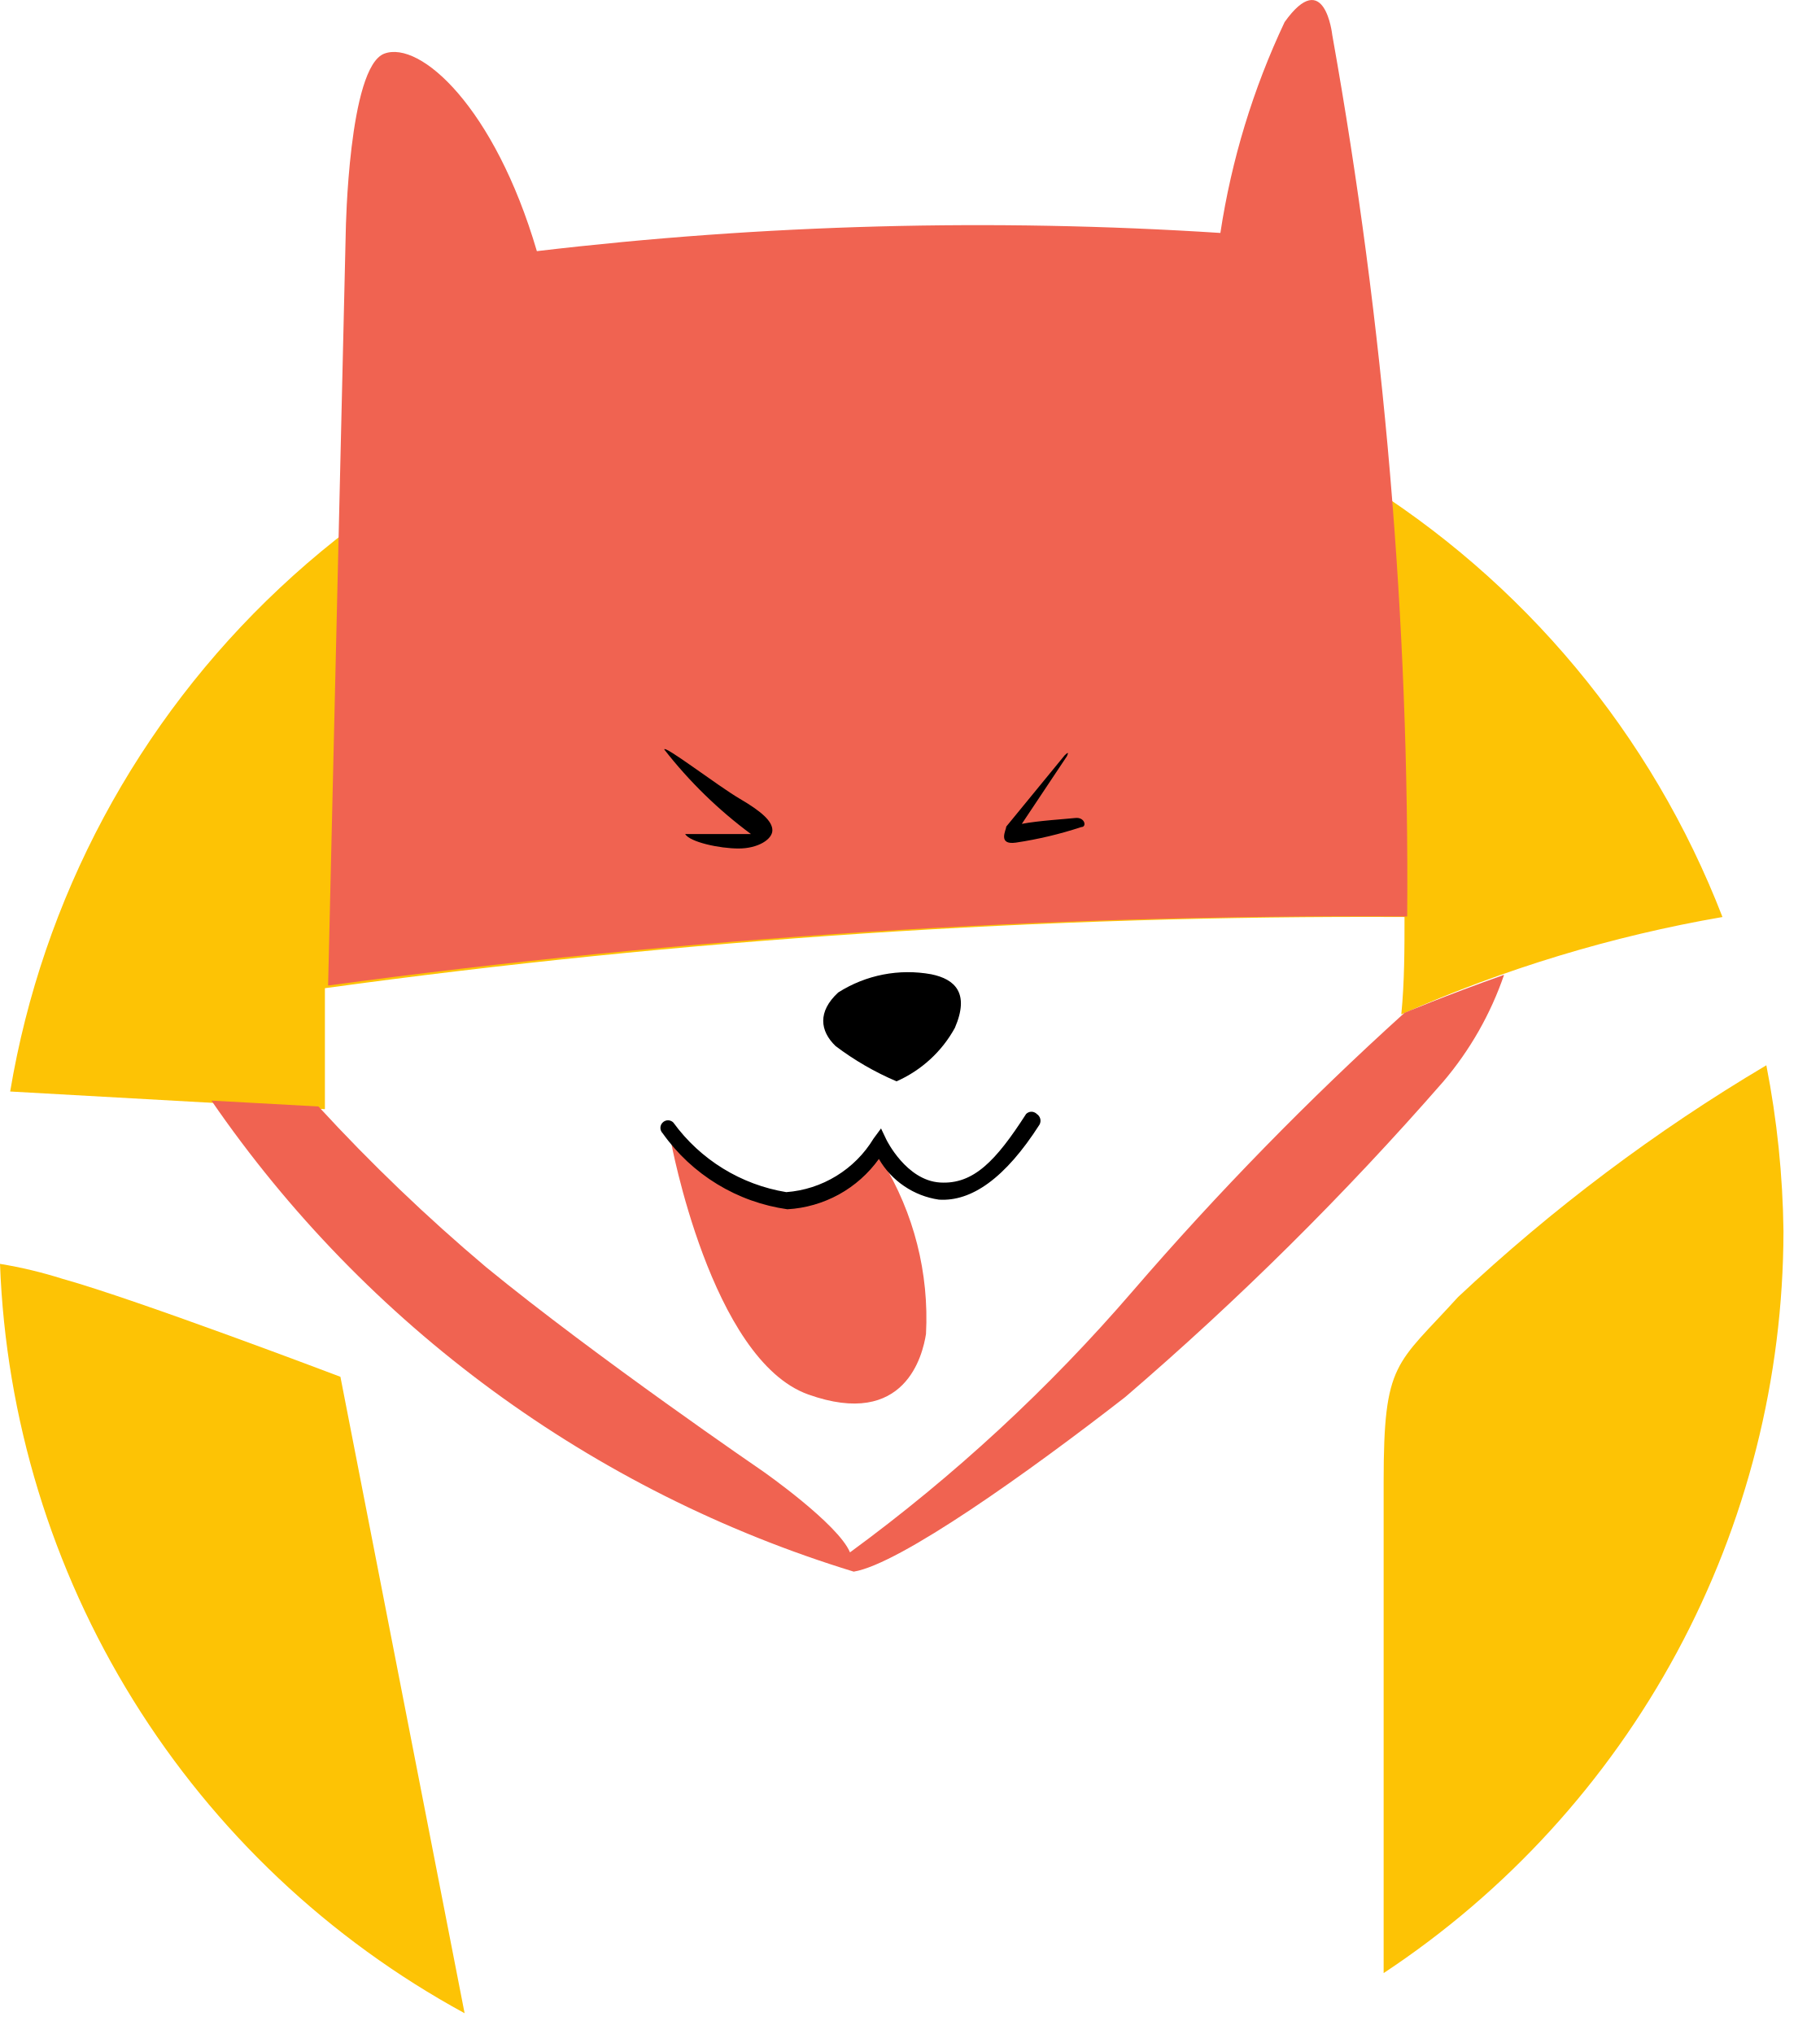
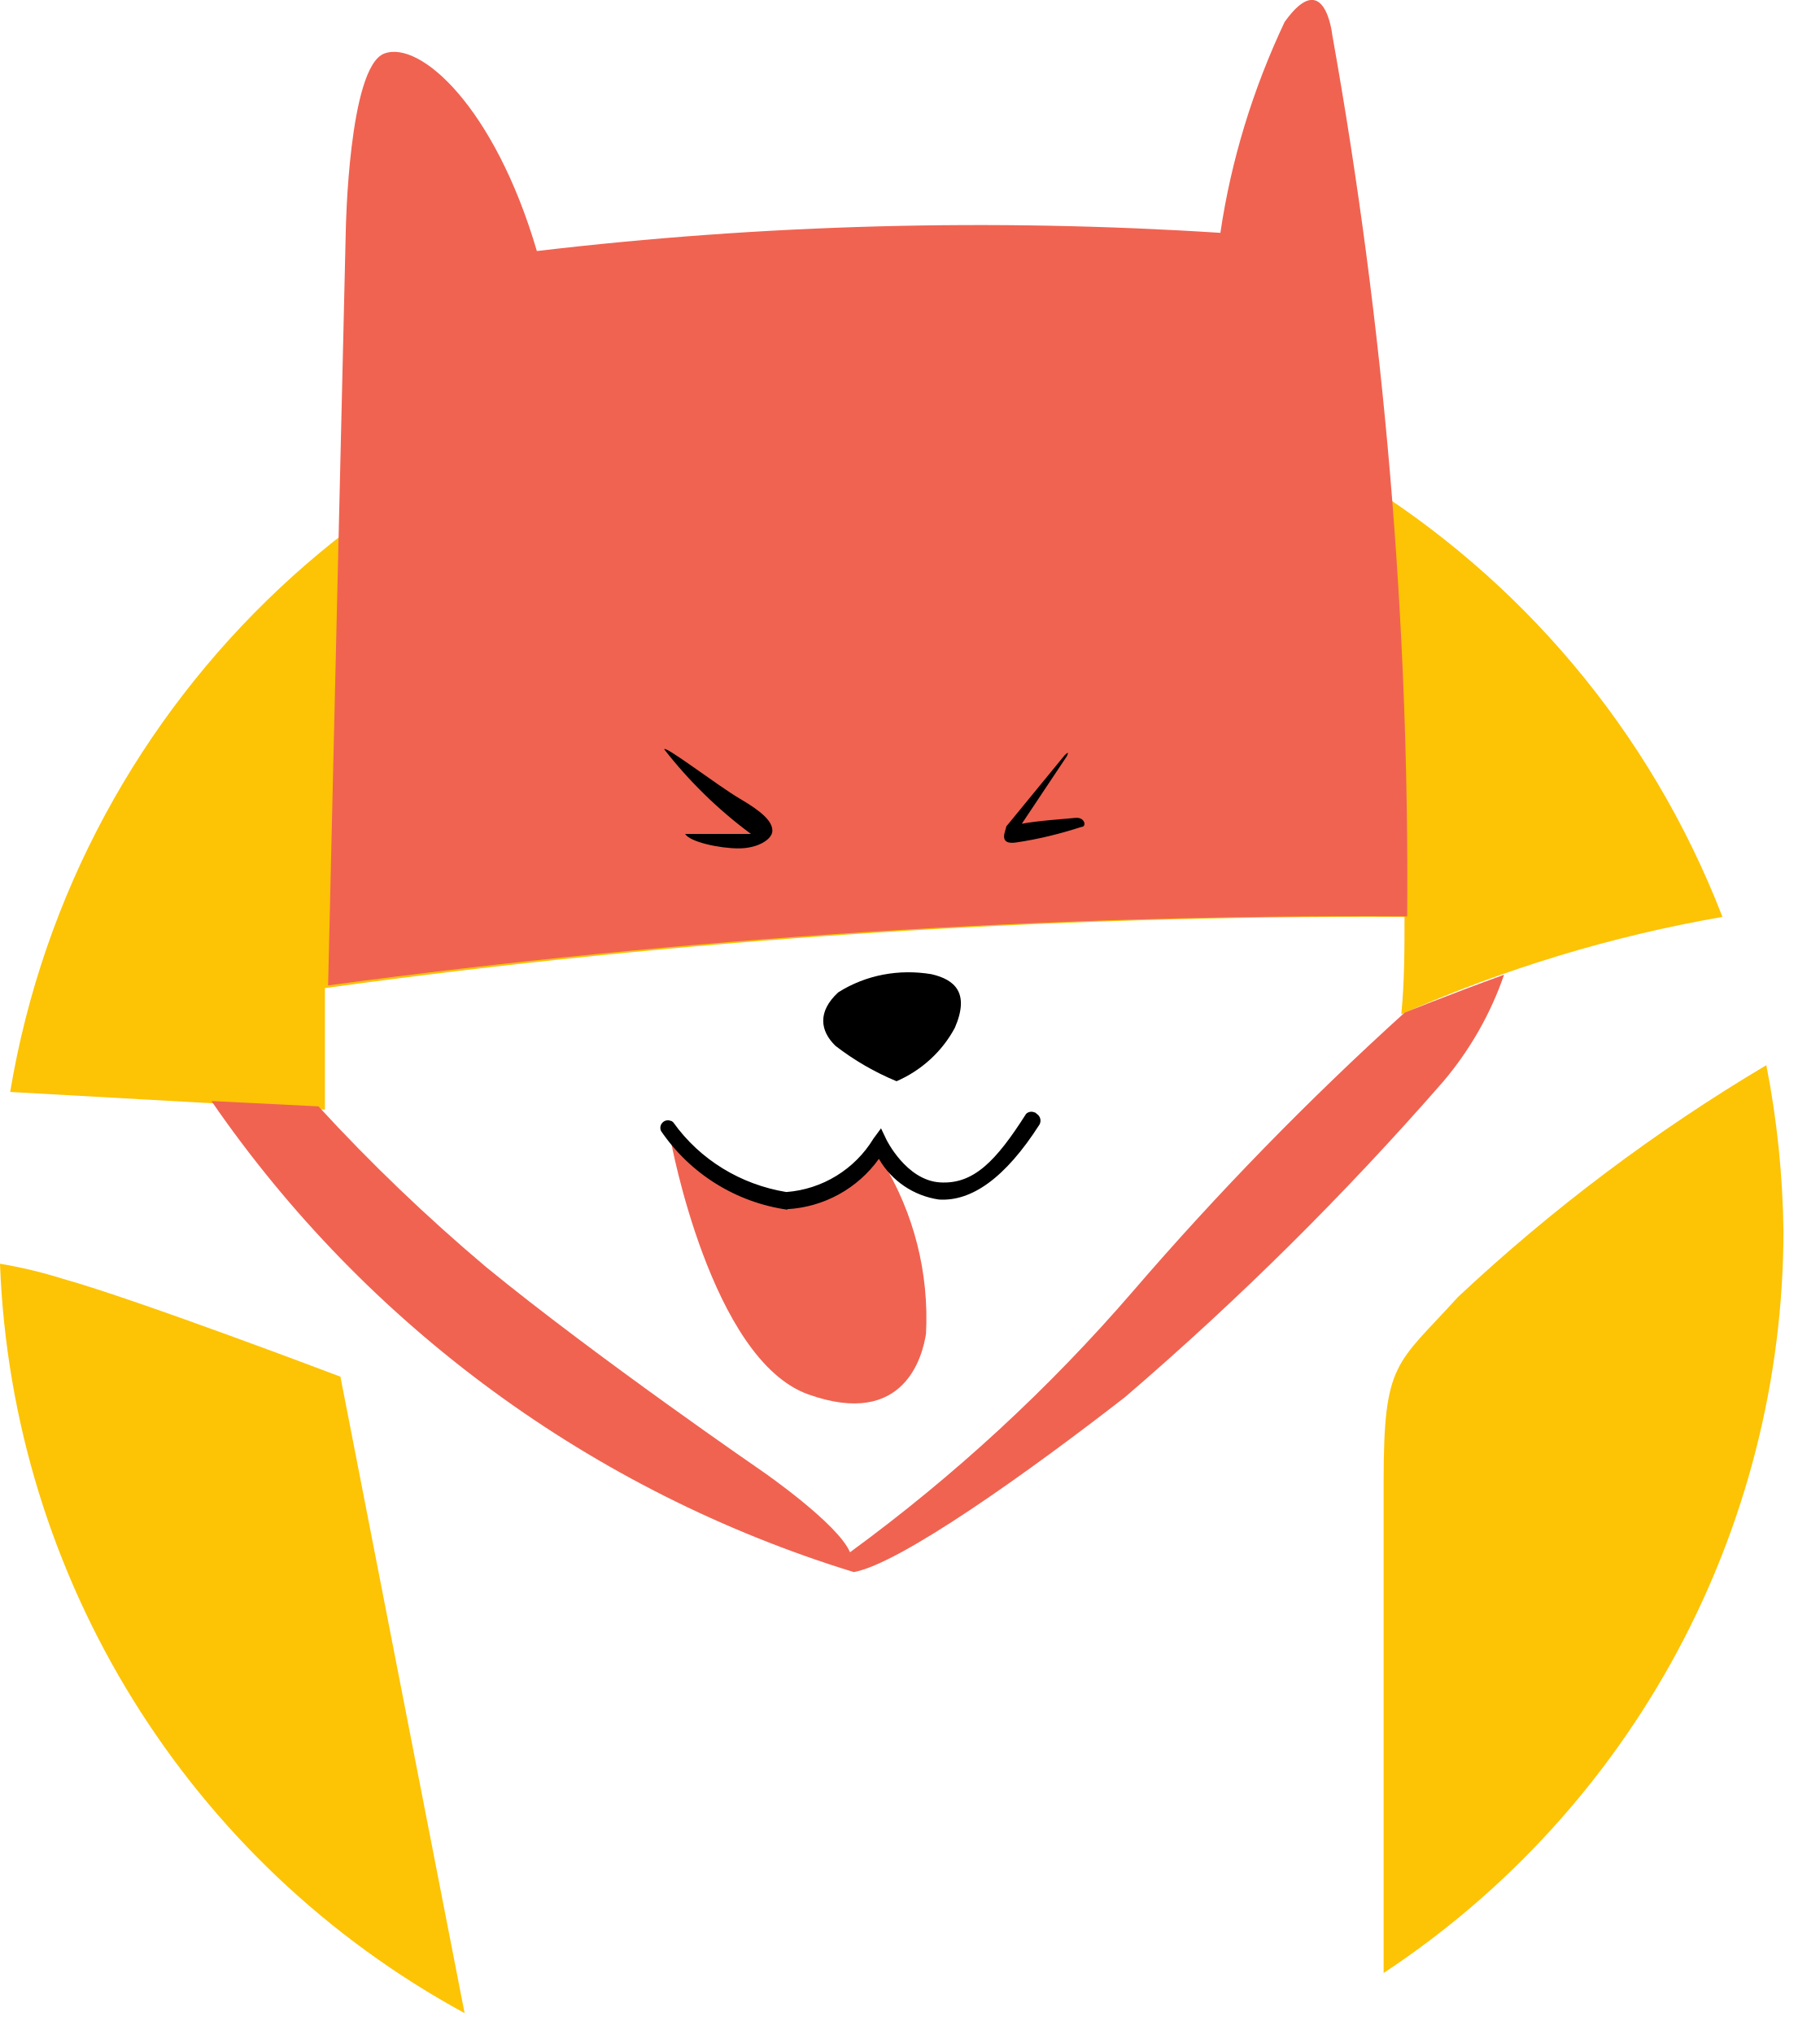
- <svg xmlns="http://www.w3.org/2000/svg" width="34" height="38" viewBox="0 0 34 38" fill="none">
-   <path d="M6.07 20.722V18.462C12.754 17.544 19.494 17.099 26.24 17.132C26.24 17.732 26.24 18.342 26.18 18.952C28.098 18.101 30.113 17.489 32.18 17.132C30.863 13.724 28.462 10.843 25.347 8.933C22.233 7.022 18.576 6.188 14.941 6.558C11.306 6.929 7.894 8.483 5.229 10.983C2.563 13.482 0.793 16.788 0.19 20.392L6.07 20.722Z" fill="#FDC305" />
-   <path d="M27.24 24.232C26.08 25.512 25.85 25.432 25.85 27.682C25.85 28.592 25.85 32.582 25.85 36.862C28.142 35.348 30.024 33.289 31.328 30.871C32.632 28.453 33.316 25.749 33.32 23.002C33.307 21.961 33.2 20.923 33 19.902C30.928 21.131 28.997 22.583 27.24 24.232Z" fill="#FDC305" />
-   <path d="M6.36 25.722C6.36 25.722 2.57 24.282 1.17 23.892C0.787 23.771 0.396 23.677 0 23.612C0.108 26.498 0.966 29.306 2.487 31.76C4.009 34.215 6.143 36.231 8.68 37.612L6.36 25.722Z" fill="#FDC305" />
-   <path d="M26.29 17.122C26.331 11.6 25.862 6.087 24.89 0.652C24.89 0.652 24.75 -0.638 24 0.412C23.411 1.66 23.007 2.987 22.8 4.352C18.542 4.077 14.268 4.191 10.03 4.692C9.24 2.002 7.85 0.752 7.18 1.002C6.51 1.252 6.46 4.312 6.46 4.312L6.13 18.412C12.811 17.508 19.548 17.077 26.29 17.122V17.122Z" fill="#F06351" />
-   <path d="M12.41 14.002C12.41 13.912 13.41 14.682 13.82 14.922C14.23 15.162 14.43 15.342 14.43 15.512C14.43 15.682 14.16 15.852 13.8 15.852C13.44 15.852 12.89 15.732 12.8 15.582H13.74H14.03C13.421 15.131 12.876 14.6 12.41 14.002V14.002Z" fill="black" />
-   <path d="M19.89 14.112L18.8 15.442C18.8 15.502 18.63 15.792 18.98 15.742C19.394 15.68 19.802 15.583 20.2 15.452C20.31 15.452 20.27 15.262 20.09 15.282C19.91 15.302 19.4 15.332 19.09 15.392L19.93 14.132C19.93 14.132 20 14.002 19.89 14.112Z" fill="black" />
-   <path d="M16.75 20.202C17.213 19.997 17.597 19.646 17.84 19.202C18.12 18.552 17.84 18.292 17.4 18.202C16.798 18.092 16.177 18.213 15.66 18.542C15.27 18.902 15.32 19.262 15.61 19.542C15.961 19.808 16.344 20.029 16.75 20.202V20.202Z" fill="black" />
-   <path d="M16.35 21.452C16.238 21.68 16.082 21.884 15.89 22.052C15.605 22.281 15.255 22.414 14.89 22.432C14.364 22.474 13.841 22.321 13.42 22.002C13.222 21.882 13.044 21.734 12.89 21.562C12.79 21.451 12.667 21.362 12.53 21.302C12.53 21.302 13.28 25.402 15.1 26.052C16.92 26.702 17.24 25.302 17.3 24.922C17.36 23.787 17.074 22.66 16.48 21.692C16.46 21.382 16.45 21.582 16.35 21.452Z" fill="#F06351" />
-   <path d="M14.71 22.592C14.245 22.526 13.799 22.367 13.398 22.122C12.998 21.878 12.651 21.555 12.38 21.172C12.367 21.159 12.356 21.143 12.349 21.126C12.342 21.109 12.338 21.09 12.338 21.072C12.338 21.053 12.342 21.035 12.349 21.017C12.356 21 12.367 20.985 12.38 20.972C12.393 20.958 12.409 20.948 12.426 20.941C12.443 20.933 12.461 20.93 12.48 20.93C12.499 20.93 12.517 20.933 12.534 20.941C12.551 20.948 12.567 20.958 12.58 20.972C13.085 21.666 13.843 22.133 14.69 22.272V22.272C15.022 22.247 15.343 22.143 15.626 21.969C15.91 21.795 16.148 21.556 16.32 21.272L16.46 21.082L16.56 21.292C16.56 21.292 16.93 22.052 17.56 22.092C18.19 22.132 18.61 21.682 19.17 20.812C19.183 20.798 19.199 20.788 19.216 20.781C19.233 20.773 19.251 20.77 19.27 20.77C19.289 20.77 19.307 20.773 19.324 20.781C19.341 20.788 19.357 20.798 19.37 20.812C19.402 20.832 19.425 20.864 19.435 20.902C19.444 20.939 19.439 20.978 19.42 21.012C18.78 22.012 18.15 22.452 17.54 22.412C17.308 22.378 17.087 22.292 16.893 22.16C16.699 22.029 16.537 21.855 16.42 21.652C16.223 21.926 15.968 22.153 15.672 22.316C15.376 22.478 15.047 22.573 14.71 22.592V22.592Z" fill="black" />
-   <path d="M26.24 18.922C24.445 20.545 22.751 22.279 21.17 24.112C19.599 25.938 17.824 27.578 15.88 29.002C15.66 28.472 14.26 27.492 14.26 27.492C14.26 27.492 11.13 25.352 9.08 23.672C7.974 22.739 6.929 21.737 5.95 20.672L3.95 20.562C6.84 24.767 11.07 27.869 15.95 29.362C16.81 29.222 19.22 27.502 21.02 26.102C23.139 24.284 25.124 22.315 26.96 20.212C27.462 19.623 27.849 18.944 28.1 18.212C27 18.602 26.24 18.922 26.24 18.922Z" fill="#F06351" />
+ <svg xmlns="http://www.w3.org/2000/svg" width="34" height="38" fill="none" viewBox="0 0 34 38">
+   <path fill="#FDC305" d="M6.07 20.72v-2.26c6.68-.92 13.42-1.36 20.17-1.33 0 .6 0 1.21-.06 1.82a25.53 25.53 0 016-1.82A16.67 16.67 0 00.19 20.4l5.88.33zM27.24 24.23c-1.16 1.28-1.39 1.2-1.39 3.45v9.18A16.64 16.64 0 0033.32 23a17.3 17.3 0 00-.32-3.1c-2.07 1.23-4 2.68-5.76 4.33zM6.36 25.72s-3.79-1.44-5.19-1.83A8.56 8.56 0 000 23.61a16.65 16.65 0 008.68 14L6.36 25.72z" />
+   <path fill="#F06351" d="M26.29 17.12A89.8 89.8 0 0024.89.65S24.75-.64 24 .41c-.59 1.25-1 2.58-1.2 3.94a70.34 70.34 0 00-12.77.34C9.24 2 7.85.75 7.18 1c-.67.25-.72 3.31-.72 3.31l-.33 14.1c6.68-.9 13.42-1.33 20.16-1.29z" />
+   <path fill="black" d="M12.41 14c0-.09 1 .68 1.41.92.41.24.61.42.61.6 0 .16-.27.33-.63.33s-.91-.12-1-.27h1.23A8.34 8.34 0 0112.41 14zM19.89 14.11l-1.09 1.33c0 .06-.17.35.18.3.41-.06.82-.16 1.22-.29.11 0 .07-.19-.11-.17-.18.02-.69.05-1 .11l.84-1.26s.07-.13-.04-.02zM16.75 20.2c.46-.2.85-.55 1.09-1 .28-.65 0-.9-.44-1-.6-.1-1.22.01-1.74.34-.39.36-.34.72-.05 1 .35.27.73.49 1.14.66z" />
+   <path fill="#F06351" d="M16.35 21.45c-.11.23-.27.43-.46.6-.28.23-.63.36-1 .38a2.15 2.15 0 01-1.47-.43 2.3 2.3 0 01-.53-.44c-.1-.1-.22-.2-.36-.26 0 0 .75 4.1 2.57 4.75 1.82.65 2.14-.75 2.2-1.13a5.61 5.61 0 00-.82-3.23c-.02-.3-.03-.1-.13-.24z" />
+   <path fill="black" d="M14.71 22.6a3.44 3.44 0 01-2.36-1.47.14.14 0 01.03-.16.14.14 0 01.15-.03c.02 0 .04.02.05.03.5.7 1.26 1.16 2.11 1.3a2.09 2.09 0 001.63-1l.14-.19.1.21s.37.76 1 .8c.63.04 1.05-.4 1.61-1.28a.14.14 0 01.15-.03c.02 0 .04.02.05.03a.15.15 0 01.05.2c-.64 1-1.27 1.44-1.88 1.4a1.55 1.55 0 01-1.12-.76 2.26 2.26 0 01-1.71.94z" />
+   <path fill="#F06351" d="M26.24 18.92a58.63 58.63 0 00-5.07 5.2A31.63 31.63 0 0115.88 29c-.22-.53-1.62-1.5-1.62-1.5s-3.13-2.15-5.18-3.83a34.11 34.11 0 01-3.13-3l-2-.1c2.89 4.2 7.12 7.3 12 8.8.86-.15 3.27-1.87 5.07-3.27a58.12 58.12 0 005.94-5.89c.5-.59.89-1.27 1.14-2-1.1.4-1.86.71-1.86.71z" />
</svg>
